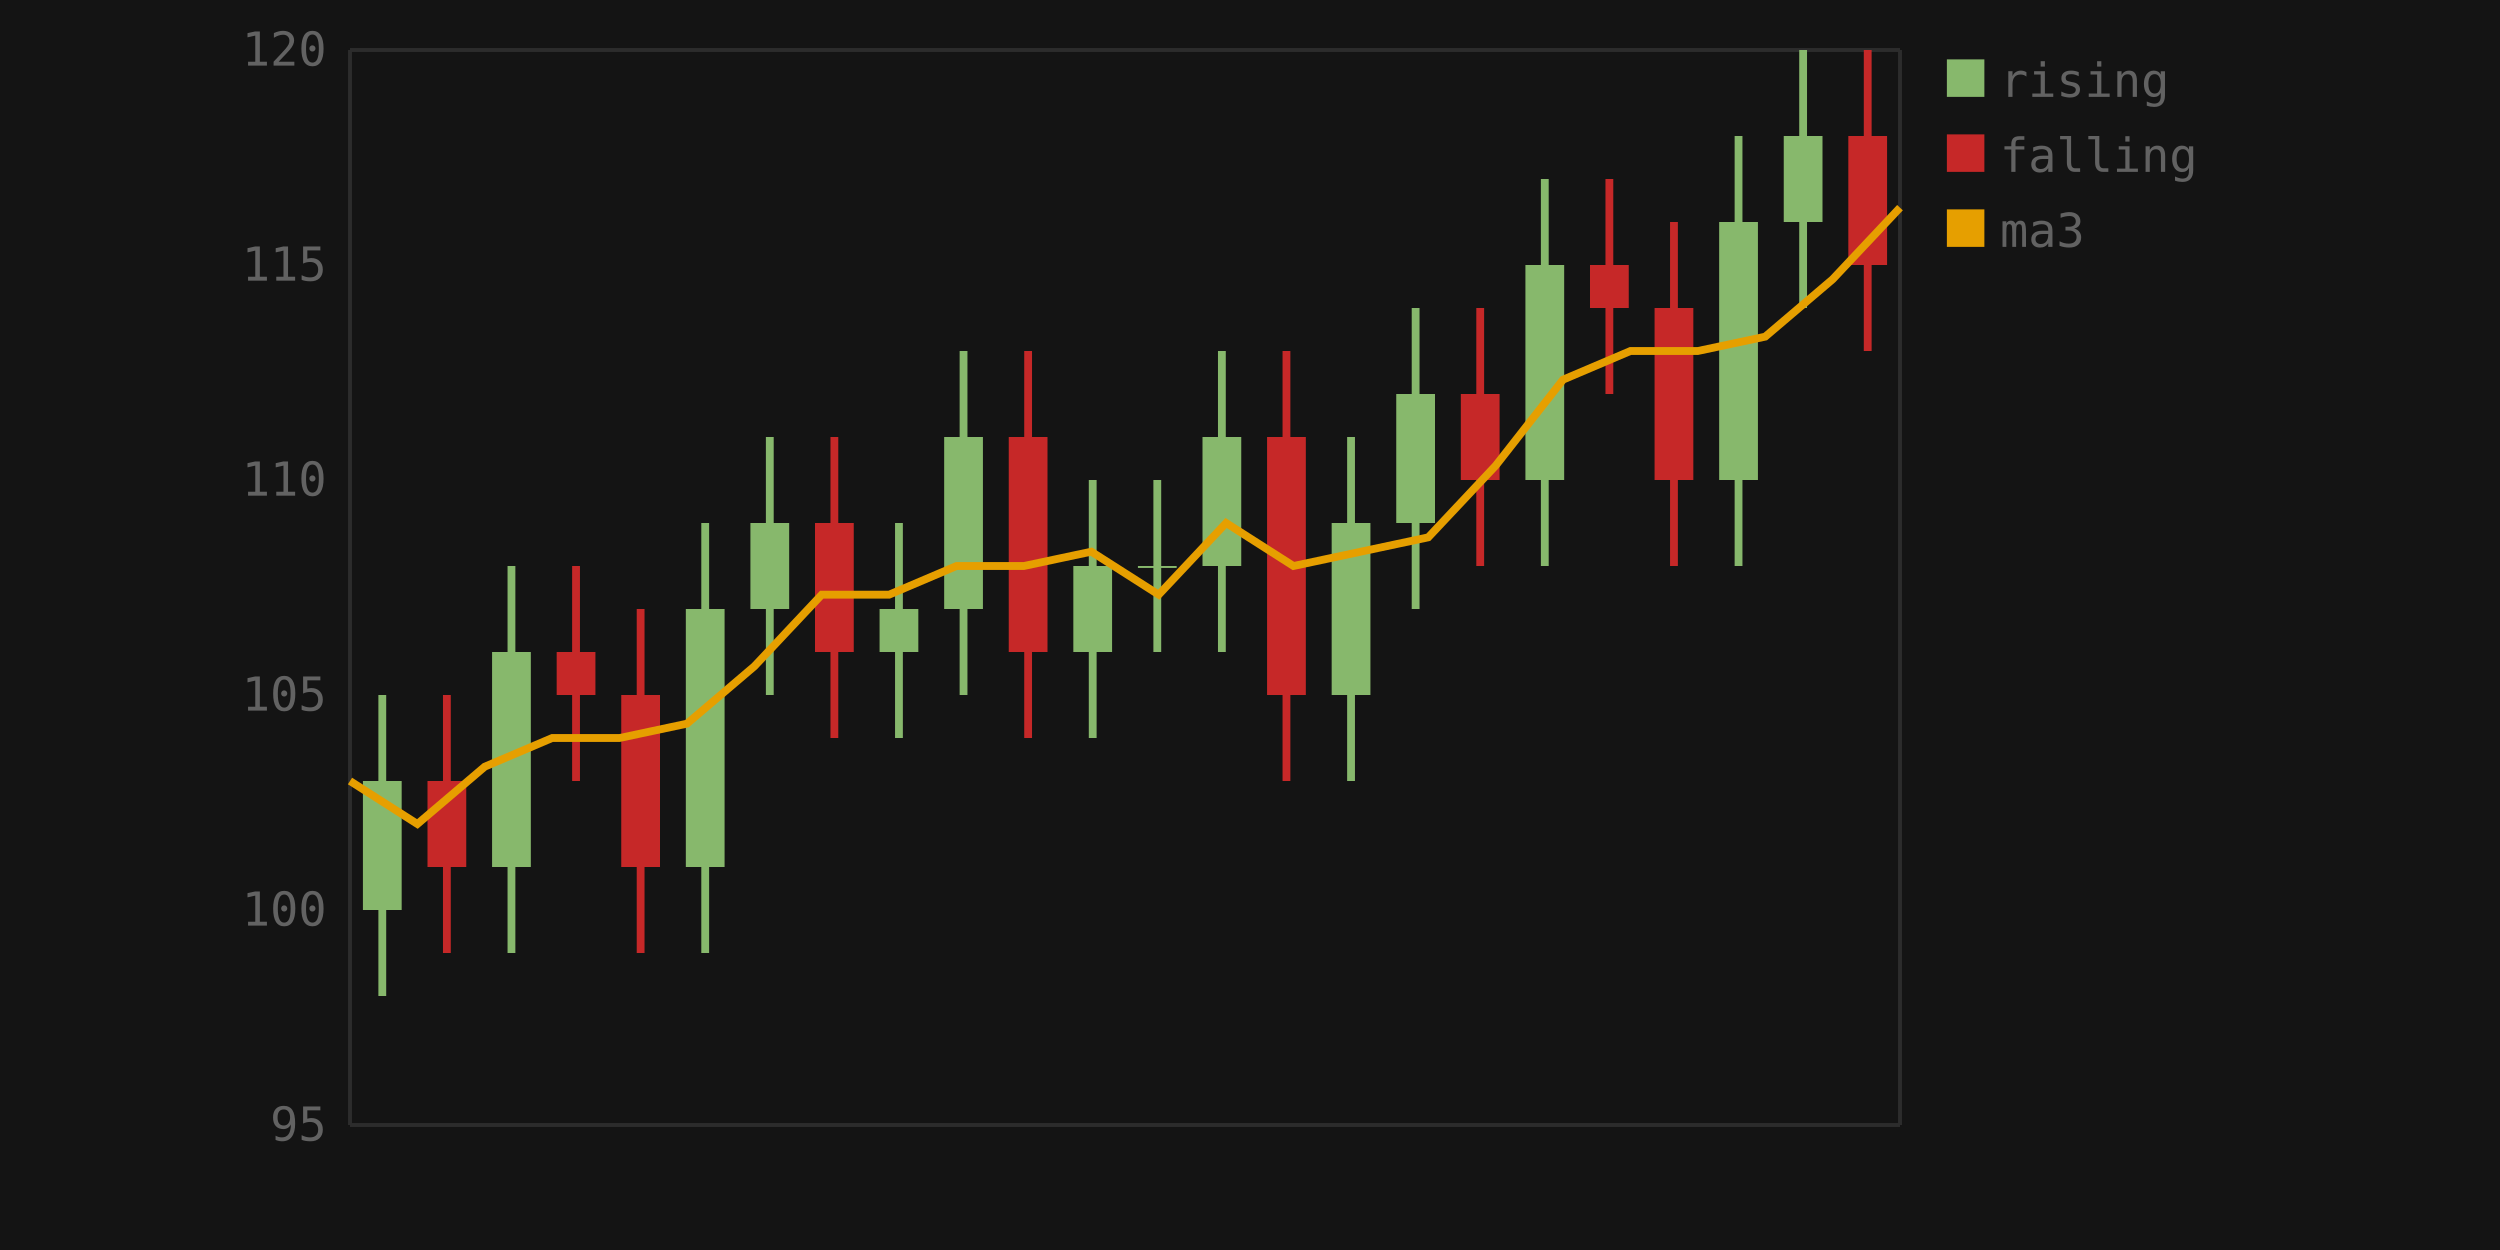
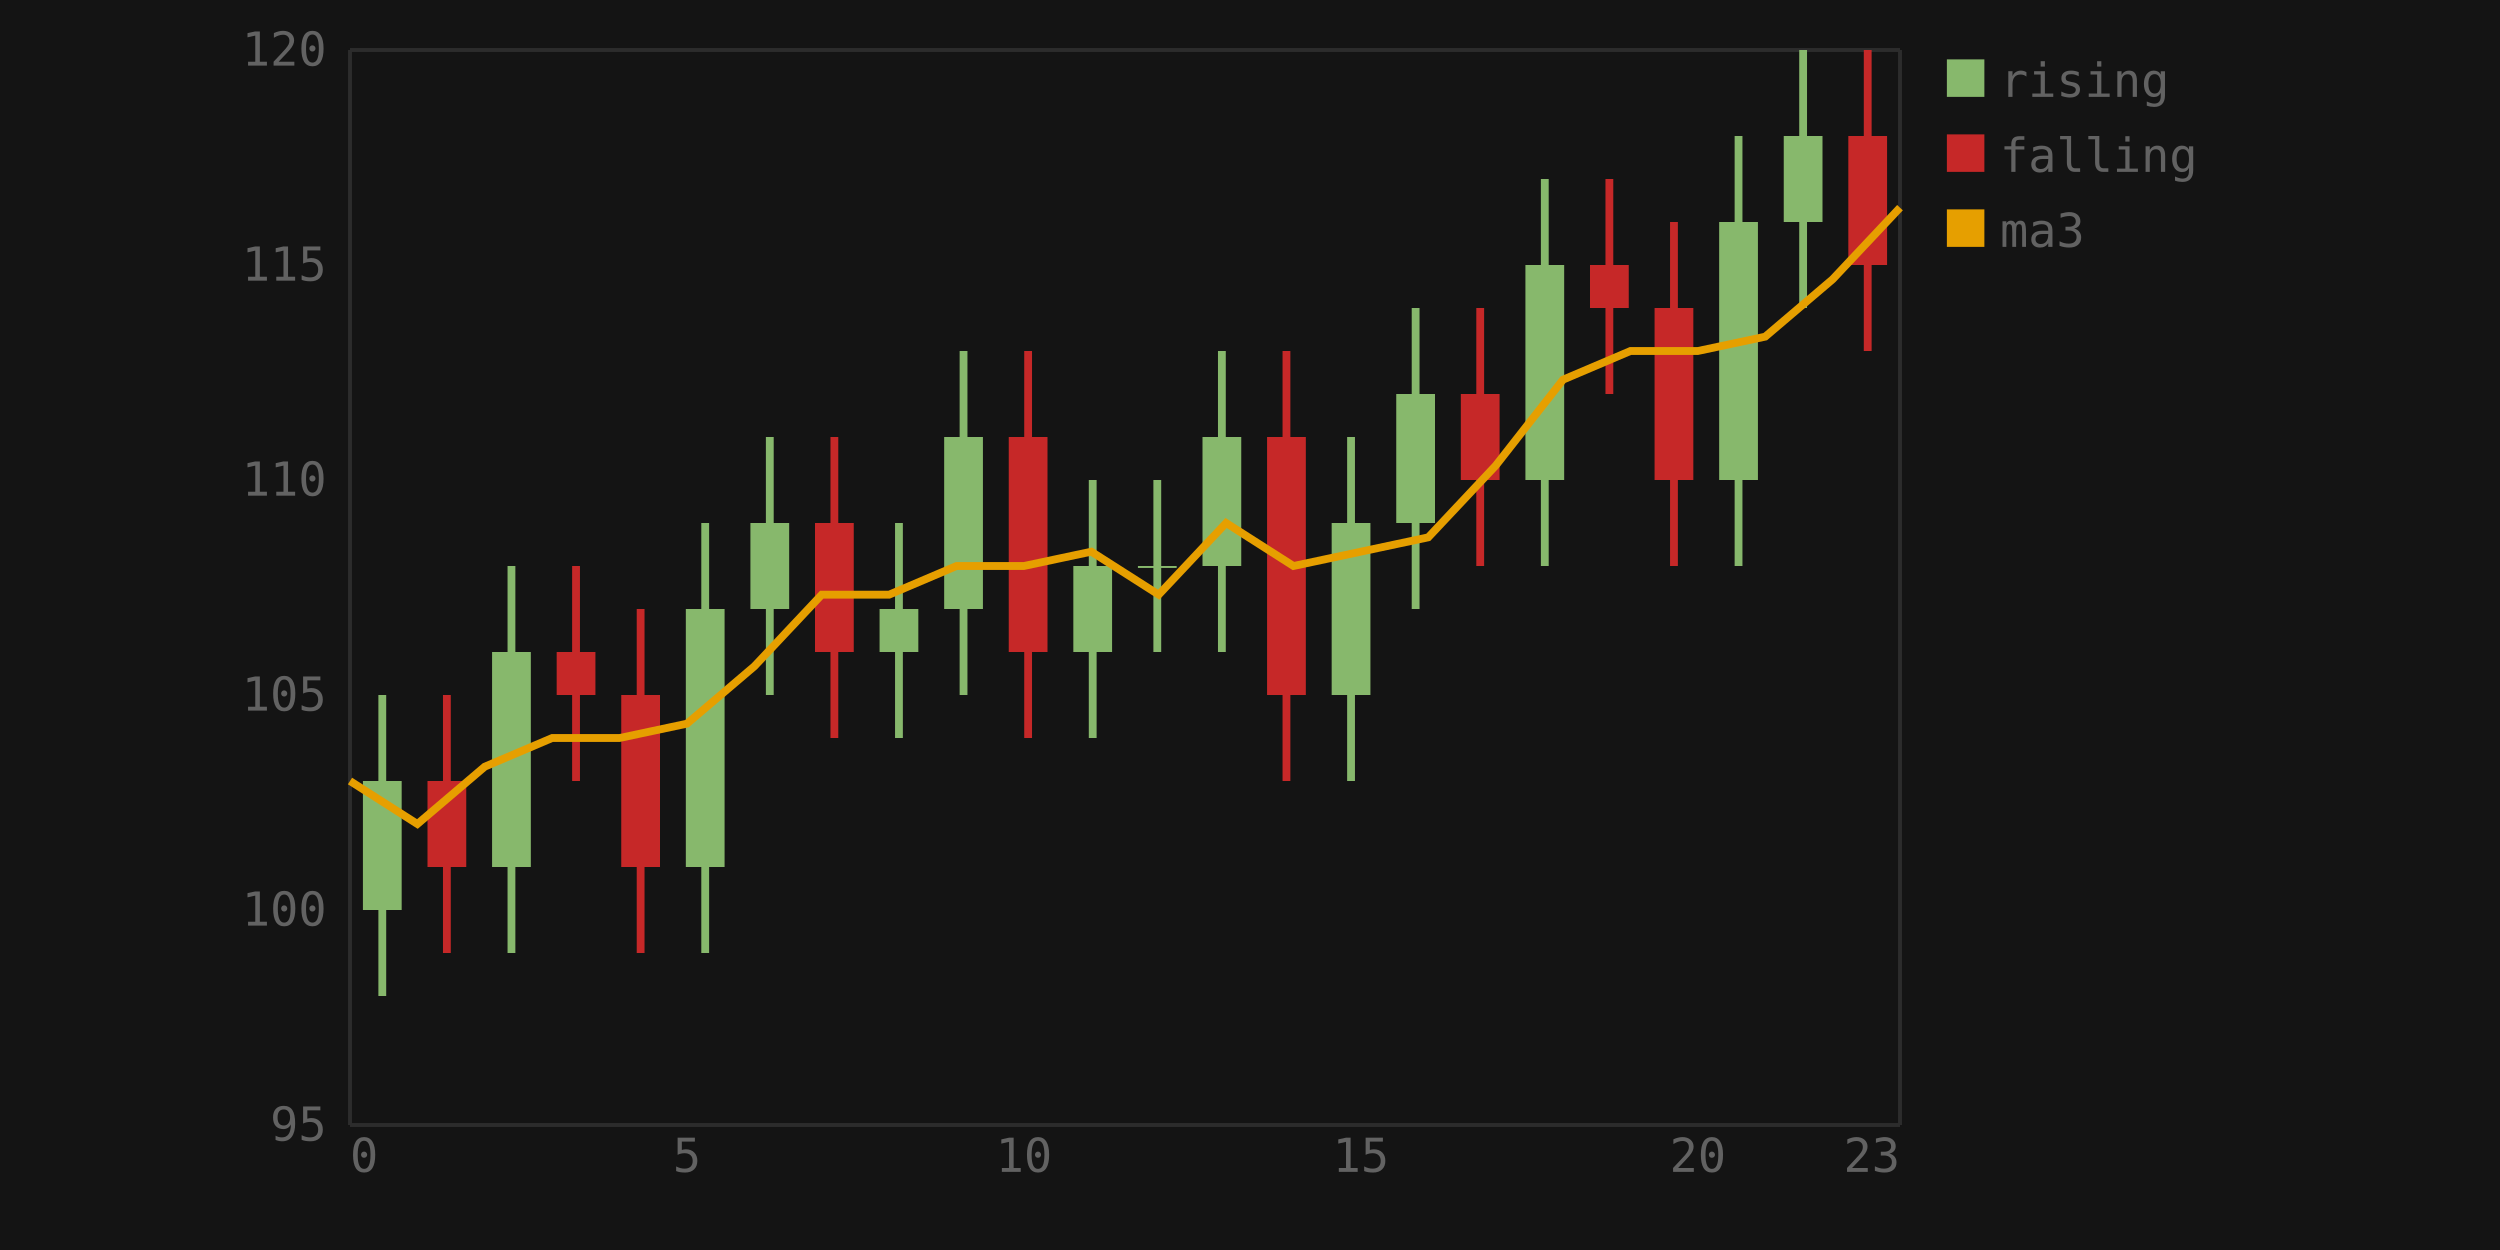
<svg xmlns="http://www.w3.org/2000/svg" viewBox="0 0 640 320" width="640" height="320">
  <rect width="100%" height="100%" fill="#141414" />
  <line x1="89.6" y1="12.8" x2="89.6" y2="288" stroke="#2c2c2c" stroke-width="1" />
  <line x1="89.6" y1="288" x2="486.4" y2="288" stroke="#2c2c2c" stroke-width="1" />
  <line x1="486.4" y1="12.8" x2="486.4" y2="288" stroke="#2c2c2c" stroke-width="1" />
  <line x1="89.6" y1="12.8" x2="486.4" y2="12.8" stroke="#2c2c2c" stroke-width="1" />
  <text x="83.6" y="292" text-anchor="end" font-size="12" font-family="monospace" fill="#626262">95</text>
  <text x="83.6" y="236.96" text-anchor="end" font-size="12" font-family="monospace" fill="#626262">100</text>
  <text x="83.6" y="181.92" text-anchor="end" font-size="12" font-family="monospace" fill="#626262">105</text>
  <text x="83.6" y="126.88" text-anchor="end" font-size="12" font-family="monospace" fill="#626262">110</text>
  <text x="83.6" y="71.84" text-anchor="end" font-size="12" font-family="monospace" fill="#626262">115</text>
  <text x="83.6" y="16.8" text-anchor="end" font-size="12" font-family="monospace" fill="#626262">120</text>
+   <text x="89.6" y="300" text-anchor="start" font-size="12" font-family="monospace" fill="#626262">0</text>
+   <text x="175.861" y="300" text-anchor="middle" font-size="12" font-family="monospace" fill="#626262">5</text>
+   <text x="262.122" y="300" text-anchor="middle" font-size="12" font-family="monospace" fill="#626262">10</text>
+   <text x="348.383" y="300" text-anchor="middle" font-size="12" font-family="monospace" fill="#626262">15</text>
+   <text x="434.643" y="300" text-anchor="middle" font-size="12" font-family="monospace" fill="#626262">20</text>
+   <text x="486.4" y="300" text-anchor="end" font-size="12" font-family="monospace" fill="#626262">23</text>
  <rect x="498.4" y="15.2" width="9.6" height="9.6" fill="#87b86c" />
  <text x="512" y="24.8" text-anchor="start" font-size="12" font-family="monospace" fill="#626262">rising</text>
  <rect x="498.4" y="34.4" width="9.6" height="9.6" fill="#c62828" />
  <text x="512" y="44" text-anchor="start" font-size="12" font-family="monospace" fill="#626262">falling</text>
  <rect x="498.4" y="53.6" width="9.6" height="9.6" fill="#e69f00" />
  <text x="512" y="63.2" text-anchor="start" font-size="12" font-family="monospace" fill="#626262">ma3</text>
  <path d="M97.867 254.976 L97.867 177.92" fill="none" stroke="#87b86c" stroke-width="2" />
  <rect x="92.907" y="199.936" width="9.92" height="33.024" fill="#87b86c" />
  <path d="M114.4 243.968 L114.4 177.92" fill="none" stroke="#c62828" stroke-width="2" />
  <rect x="109.44" y="199.936" width="9.92" height="22.016" fill="#c62828" />
  <path d="M130.933 243.968 L130.933 144.896" fill="none" stroke="#87b86c" stroke-width="2" />
  <rect x="125.973" y="166.912" width="9.92" height="55.04" fill="#87b86c" />
  <path d="M147.467 199.936 L147.467 144.896" fill="none" stroke="#c62828" stroke-width="2" />
  <rect x="142.507" y="166.912" width="9.92" height="11.008" fill="#c62828" />
  <path d="M164 243.968 L164 155.904" fill="none" stroke="#c62828" stroke-width="2" />
  <rect x="159.04" y="177.92" width="9.92" height="44.032" fill="#c62828" />
  <path d="M180.533 243.968 L180.533 133.888" fill="none" stroke="#87b86c" stroke-width="2" />
  <rect x="175.573" y="155.904" width="9.92" height="66.048" fill="#87b86c" />
  <path d="M197.067 177.92 L197.067 111.872" fill="none" stroke="#87b86c" stroke-width="2" />
  <rect x="192.107" y="133.888" width="9.92" height="22.016" fill="#87b86c" />
  <path d="M213.6 188.928 L213.6 111.872" fill="none" stroke="#c62828" stroke-width="2" />
  <rect x="208.64" y="133.888" width="9.92" height="33.024" fill="#c62828" />
  <path d="M230.133 188.928 L230.133 133.888" fill="none" stroke="#87b86c" stroke-width="2" />
  <rect x="225.173" y="155.904" width="9.92" height="11.008" fill="#87b86c" />
  <path d="M246.667 177.92 L246.667 89.856" fill="none" stroke="#87b86c" stroke-width="2" />
  <rect x="241.707" y="111.872" width="9.92" height="44.032" fill="#87b86c" />
  <path d="M263.2 188.928 L263.2 89.856" fill="none" stroke="#c62828" stroke-width="2" />
  <rect x="258.24" y="111.872" width="9.92" height="55.04" fill="#c62828" />
  <path d="M279.733 188.928 L279.733 122.88" fill="none" stroke="#87b86c" stroke-width="2" />
  <rect x="274.773" y="144.896" width="9.92" height="22.016" fill="#87b86c" />
  <path d="M296.267 166.912 L296.267 122.88" fill="none" stroke="#87b86c" stroke-width="2" />
  <rect x="291.307" y="144.896" width="9.92" height="0.5" fill="#87b86c" />
  <path d="M312.8 166.912 L312.8 89.856" fill="none" stroke="#87b86c" stroke-width="2" />
  <rect x="307.84" y="111.872" width="9.92" height="33.024" fill="#87b86c" />
  <path d="M329.333 199.936 L329.333 89.856" fill="none" stroke="#c62828" stroke-width="2" />
  <rect x="324.373" y="111.872" width="9.92" height="66.048" fill="#c62828" />
  <path d="M345.867 199.936 L345.867 111.872" fill="none" stroke="#87b86c" stroke-width="2" />
  <rect x="340.907" y="133.888" width="9.92" height="44.032" fill="#87b86c" />
  <path d="M362.4 155.904 L362.4 78.848" fill="none" stroke="#87b86c" stroke-width="2" />
  <rect x="357.44" y="100.864" width="9.92" height="33.024" fill="#87b86c" />
  <path d="M378.933 144.896 L378.933 78.848" fill="none" stroke="#c62828" stroke-width="2" />
  <rect x="373.973" y="100.864" width="9.92" height="22.016" fill="#c62828" />
  <path d="M395.467 144.896 L395.467 45.824" fill="none" stroke="#87b86c" stroke-width="2" />
  <rect x="390.507" y="67.84" width="9.92" height="55.04" fill="#87b86c" />
  <path d="M412 100.864 L412 45.824" fill="none" stroke="#c62828" stroke-width="2" />
  <rect x="407.04" y="67.84" width="9.92" height="11.008" fill="#c62828" />
  <path d="M428.533 144.896 L428.533 56.832" fill="none" stroke="#c62828" stroke-width="2" />
  <rect x="423.573" y="78.848" width="9.92" height="44.032" fill="#c62828" />
  <path d="M445.067 144.896 L445.067 34.816" fill="none" stroke="#87b86c" stroke-width="2" />
  <rect x="440.107" y="56.832" width="9.92" height="66.048" fill="#87b86c" />
  <path d="M461.6 78.848 L461.6 12.8" fill="none" stroke="#87b86c" stroke-width="2" />
  <rect x="456.64" y="34.816" width="9.92" height="22.016" fill="#87b86c" />
  <path d="M478.133 89.856 L478.133 12.8" fill="none" stroke="#c62828" stroke-width="2" />
  <rect x="473.173" y="34.816" width="9.92" height="33.024" fill="#c62828" />
  <path d="M89.6 199.936 L106.852 210.944 L124.104 196.267 L141.357 188.928 L158.609 188.928 L175.861 185.259 L193.113 170.581 L210.365 152.235 L227.617 152.235 L244.87 144.896 L262.122 144.896 L279.374 141.227 L296.626 152.235 L313.878 133.888 L331.13 144.896 L348.383 141.227 L365.635 137.557 L382.887 119.211 L400.139 97.195 L417.391 89.856 L434.643 89.856 L451.896 86.187 L469.148 71.509 L486.4 53.163" fill="none" stroke="#e69f00" stroke-width="2" />
</svg>
